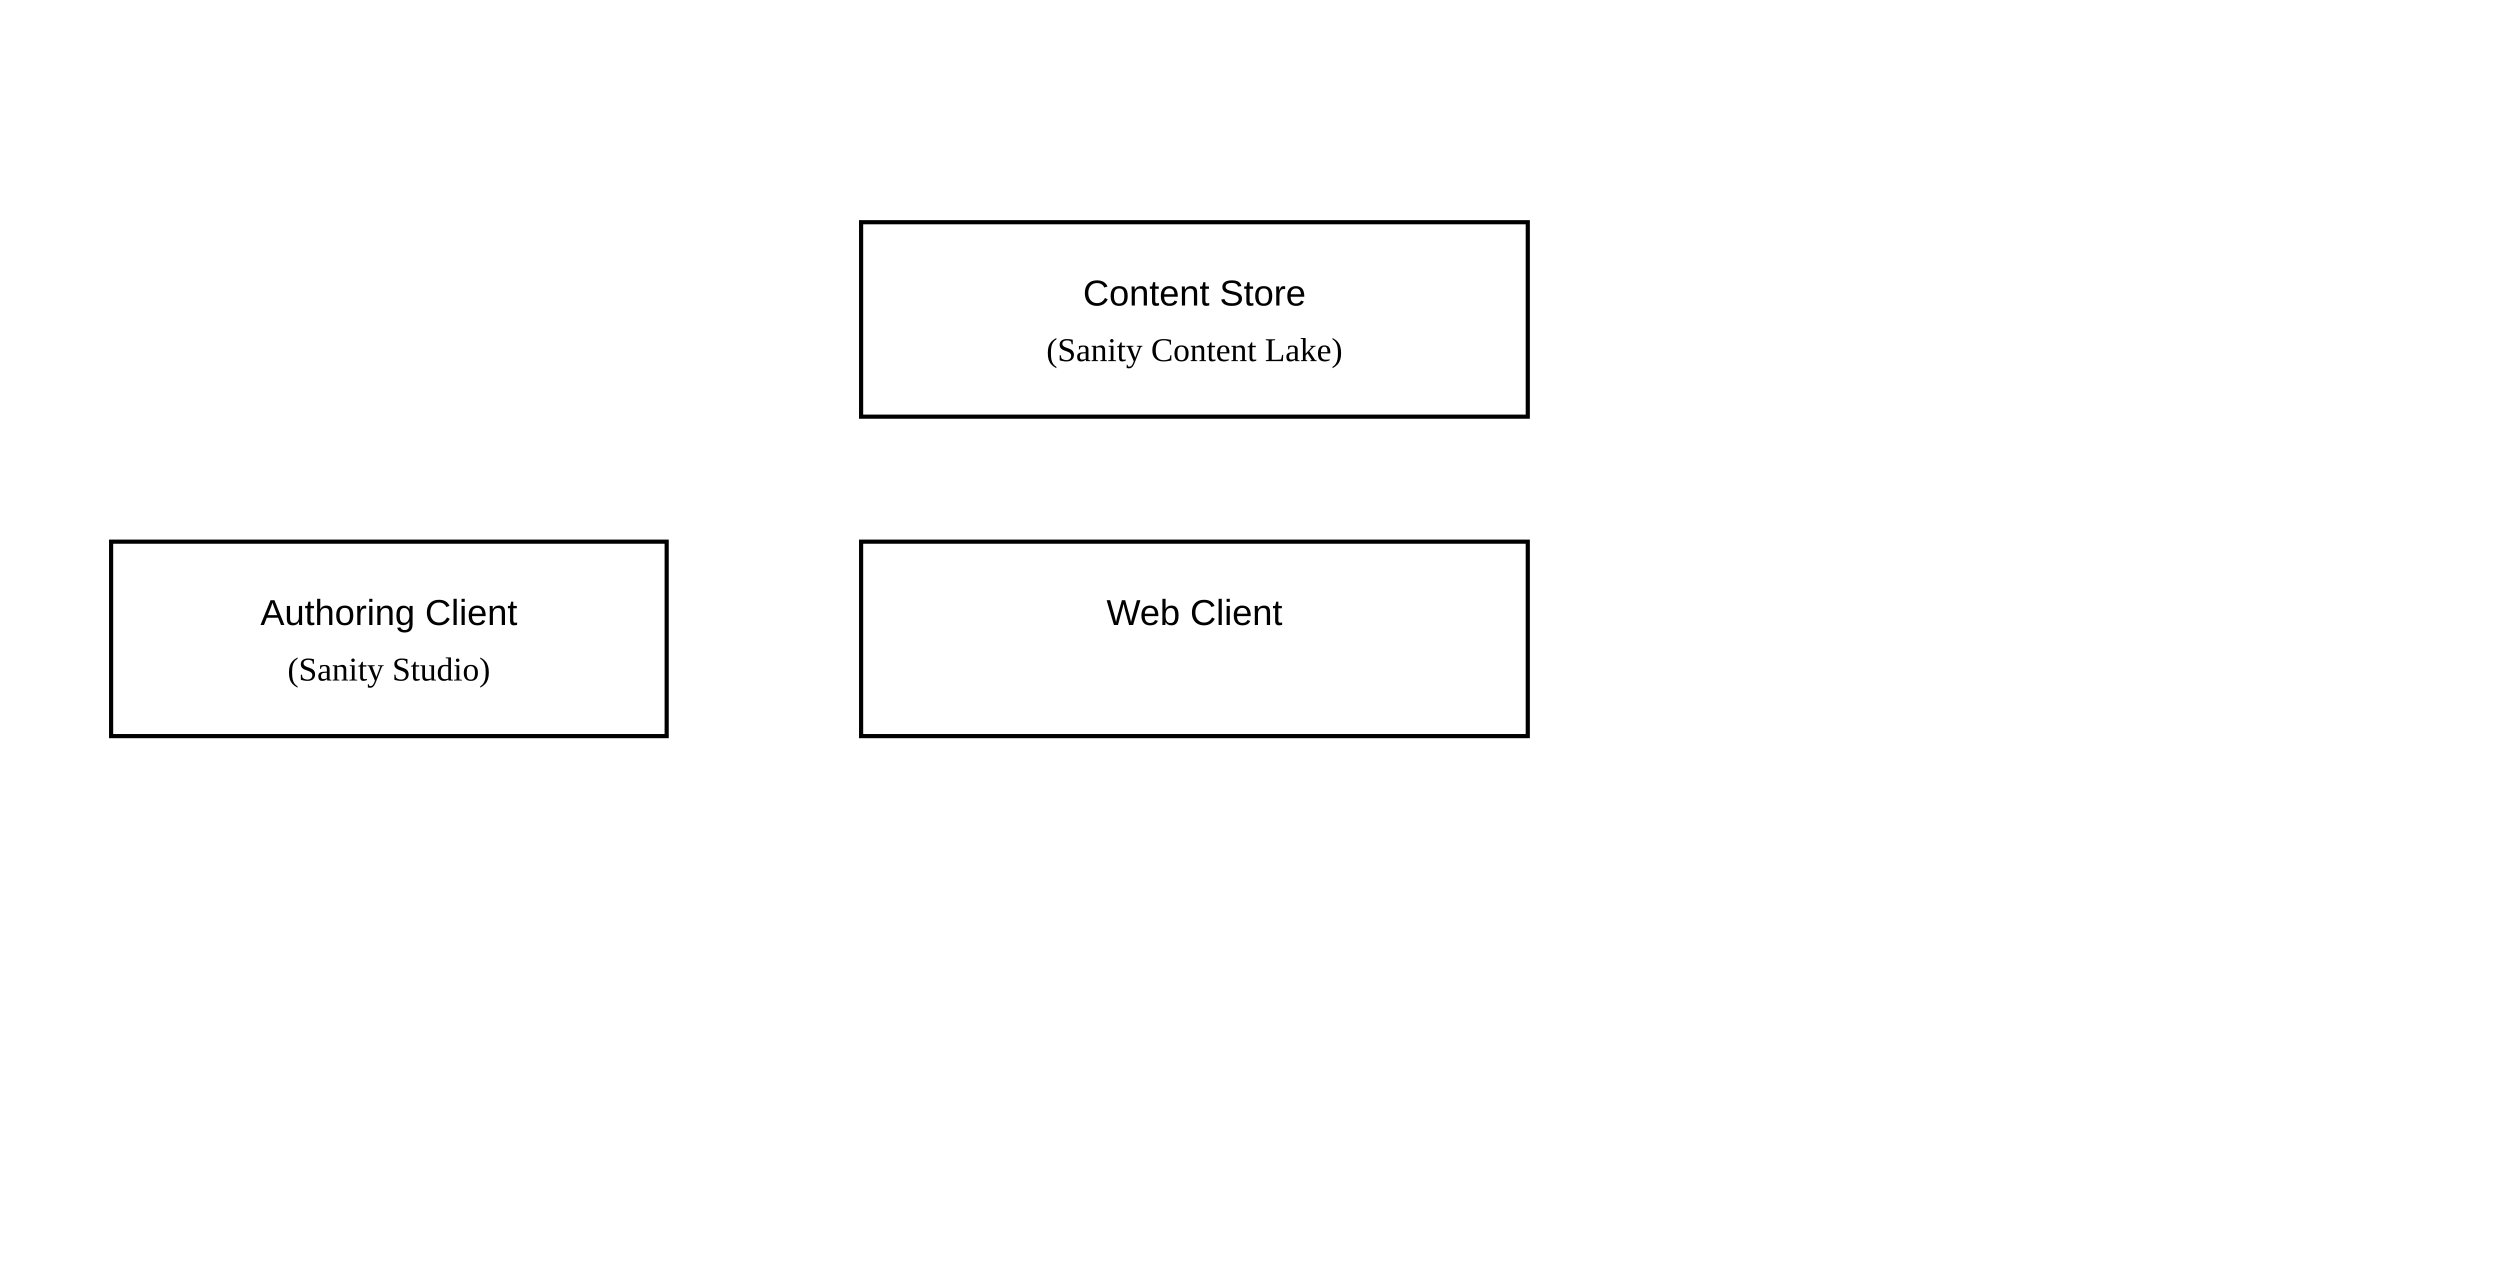
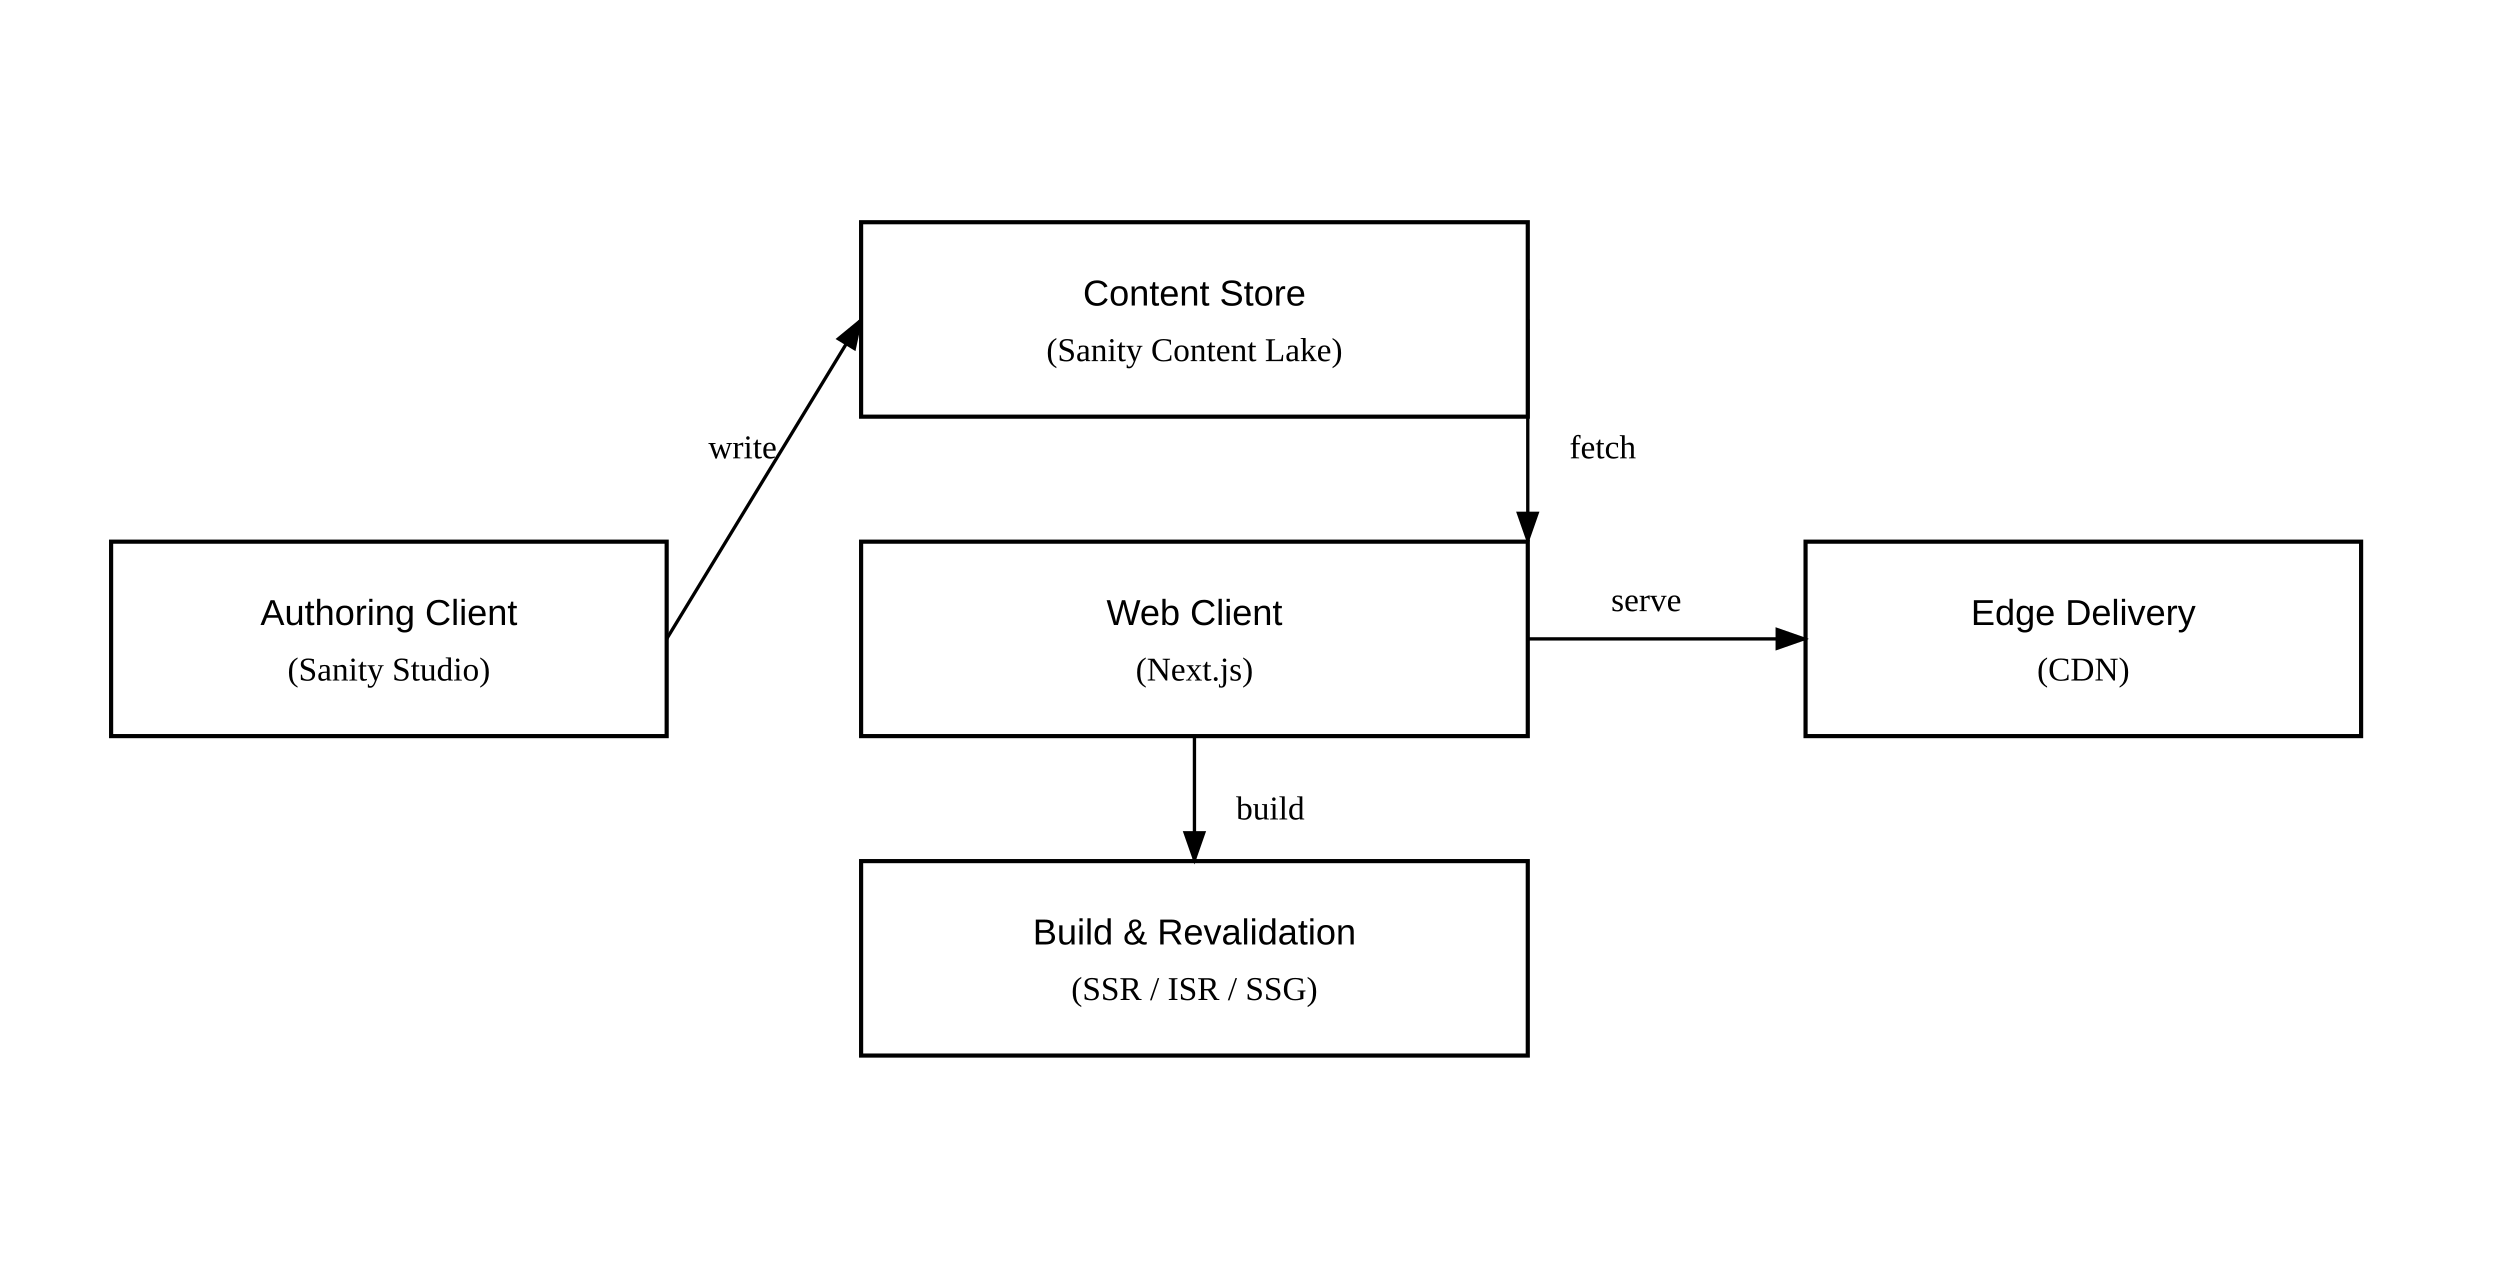
<svg xmlns="http://www.w3.org/2000/svg" width="900" height="460" viewBox="0 0 900 460">
  <style>
    .box { fill: none; stroke: #000; stroke-width: 1.5; }
    .text { font-family: Arial, sans-serif; font-size: 13px; fill: #000; }
    .arrow { stroke: #000; stroke-width: 1.2; fill: none; marker-end: url(#arrowhead); }
    .label { font-size: 12px; fill: #000; }
  </style>
  <defs>
    <marker id="arrowhead" markerWidth="10" markerHeight="7" refX="9" refY="3.5" orient="auto">
      <polygon points="0 0, 10 3.5, 0 7" fill="#000" />
    </marker>
  </defs>
  <rect x="40" y="195" width="200" height="70" class="box" />
  <text x="140" y="225" text-anchor="middle" class="text">Authoring Client</text>
  <text x="140" y="245" text-anchor="middle" class="label">(Sanity Studio)</text>
  <rect x="310" y="80" width="240" height="70" class="box" />
  <text x="430" y="110" text-anchor="middle" class="text">Content Store</text>
  <text x="430" y="130" text-anchor="middle" class="label">(Sanity Content Lake)</text>
  <rect x="310" y="195" width="240" height="70" class="box" />
  <text x="430" y="225" text-anchor="middle" class="text">Web Client</text>
+   <text x="430" y="245" text-anchor="middle" class="label">(Next.js)</text>
+   <rect x="310" y="310" width="240" height="70" class="box" />
+   <text x="430" y="340" text-anchor="middle" class="text">Build &amp; Revalidation</text>
+   <text x="430" y="360" text-anchor="middle" class="label">(SSR / ISR / SSG)</text>
+   <rect x="650" y="195" width="200" height="70" class="box" />
+   <text x="750" y="225" text-anchor="middle" class="text">Edge Delivery</text>
+   <text x="750" y="245" text-anchor="middle" class="label">(CDN)</text>
+   <line x1="240" y1="230" x2="310" y2="115" class="arrow" />
+   <text x="255" y="165" class="label">write</text>
+   <line x1="550" y1="115" x2="550" y2="195" class="arrow" />
+   <text x="565" y="165" class="label">fetch</text>
+   <line x1="430" y1="265" x2="430" y2="310" class="arrow" />
+   <text x="445" y="295" class="label">build</text>
+   <line x1="550" y1="230" x2="650" y2="230" class="arrow" />
+   <text x="580" y="220" class="label">serve</text>
</svg>
